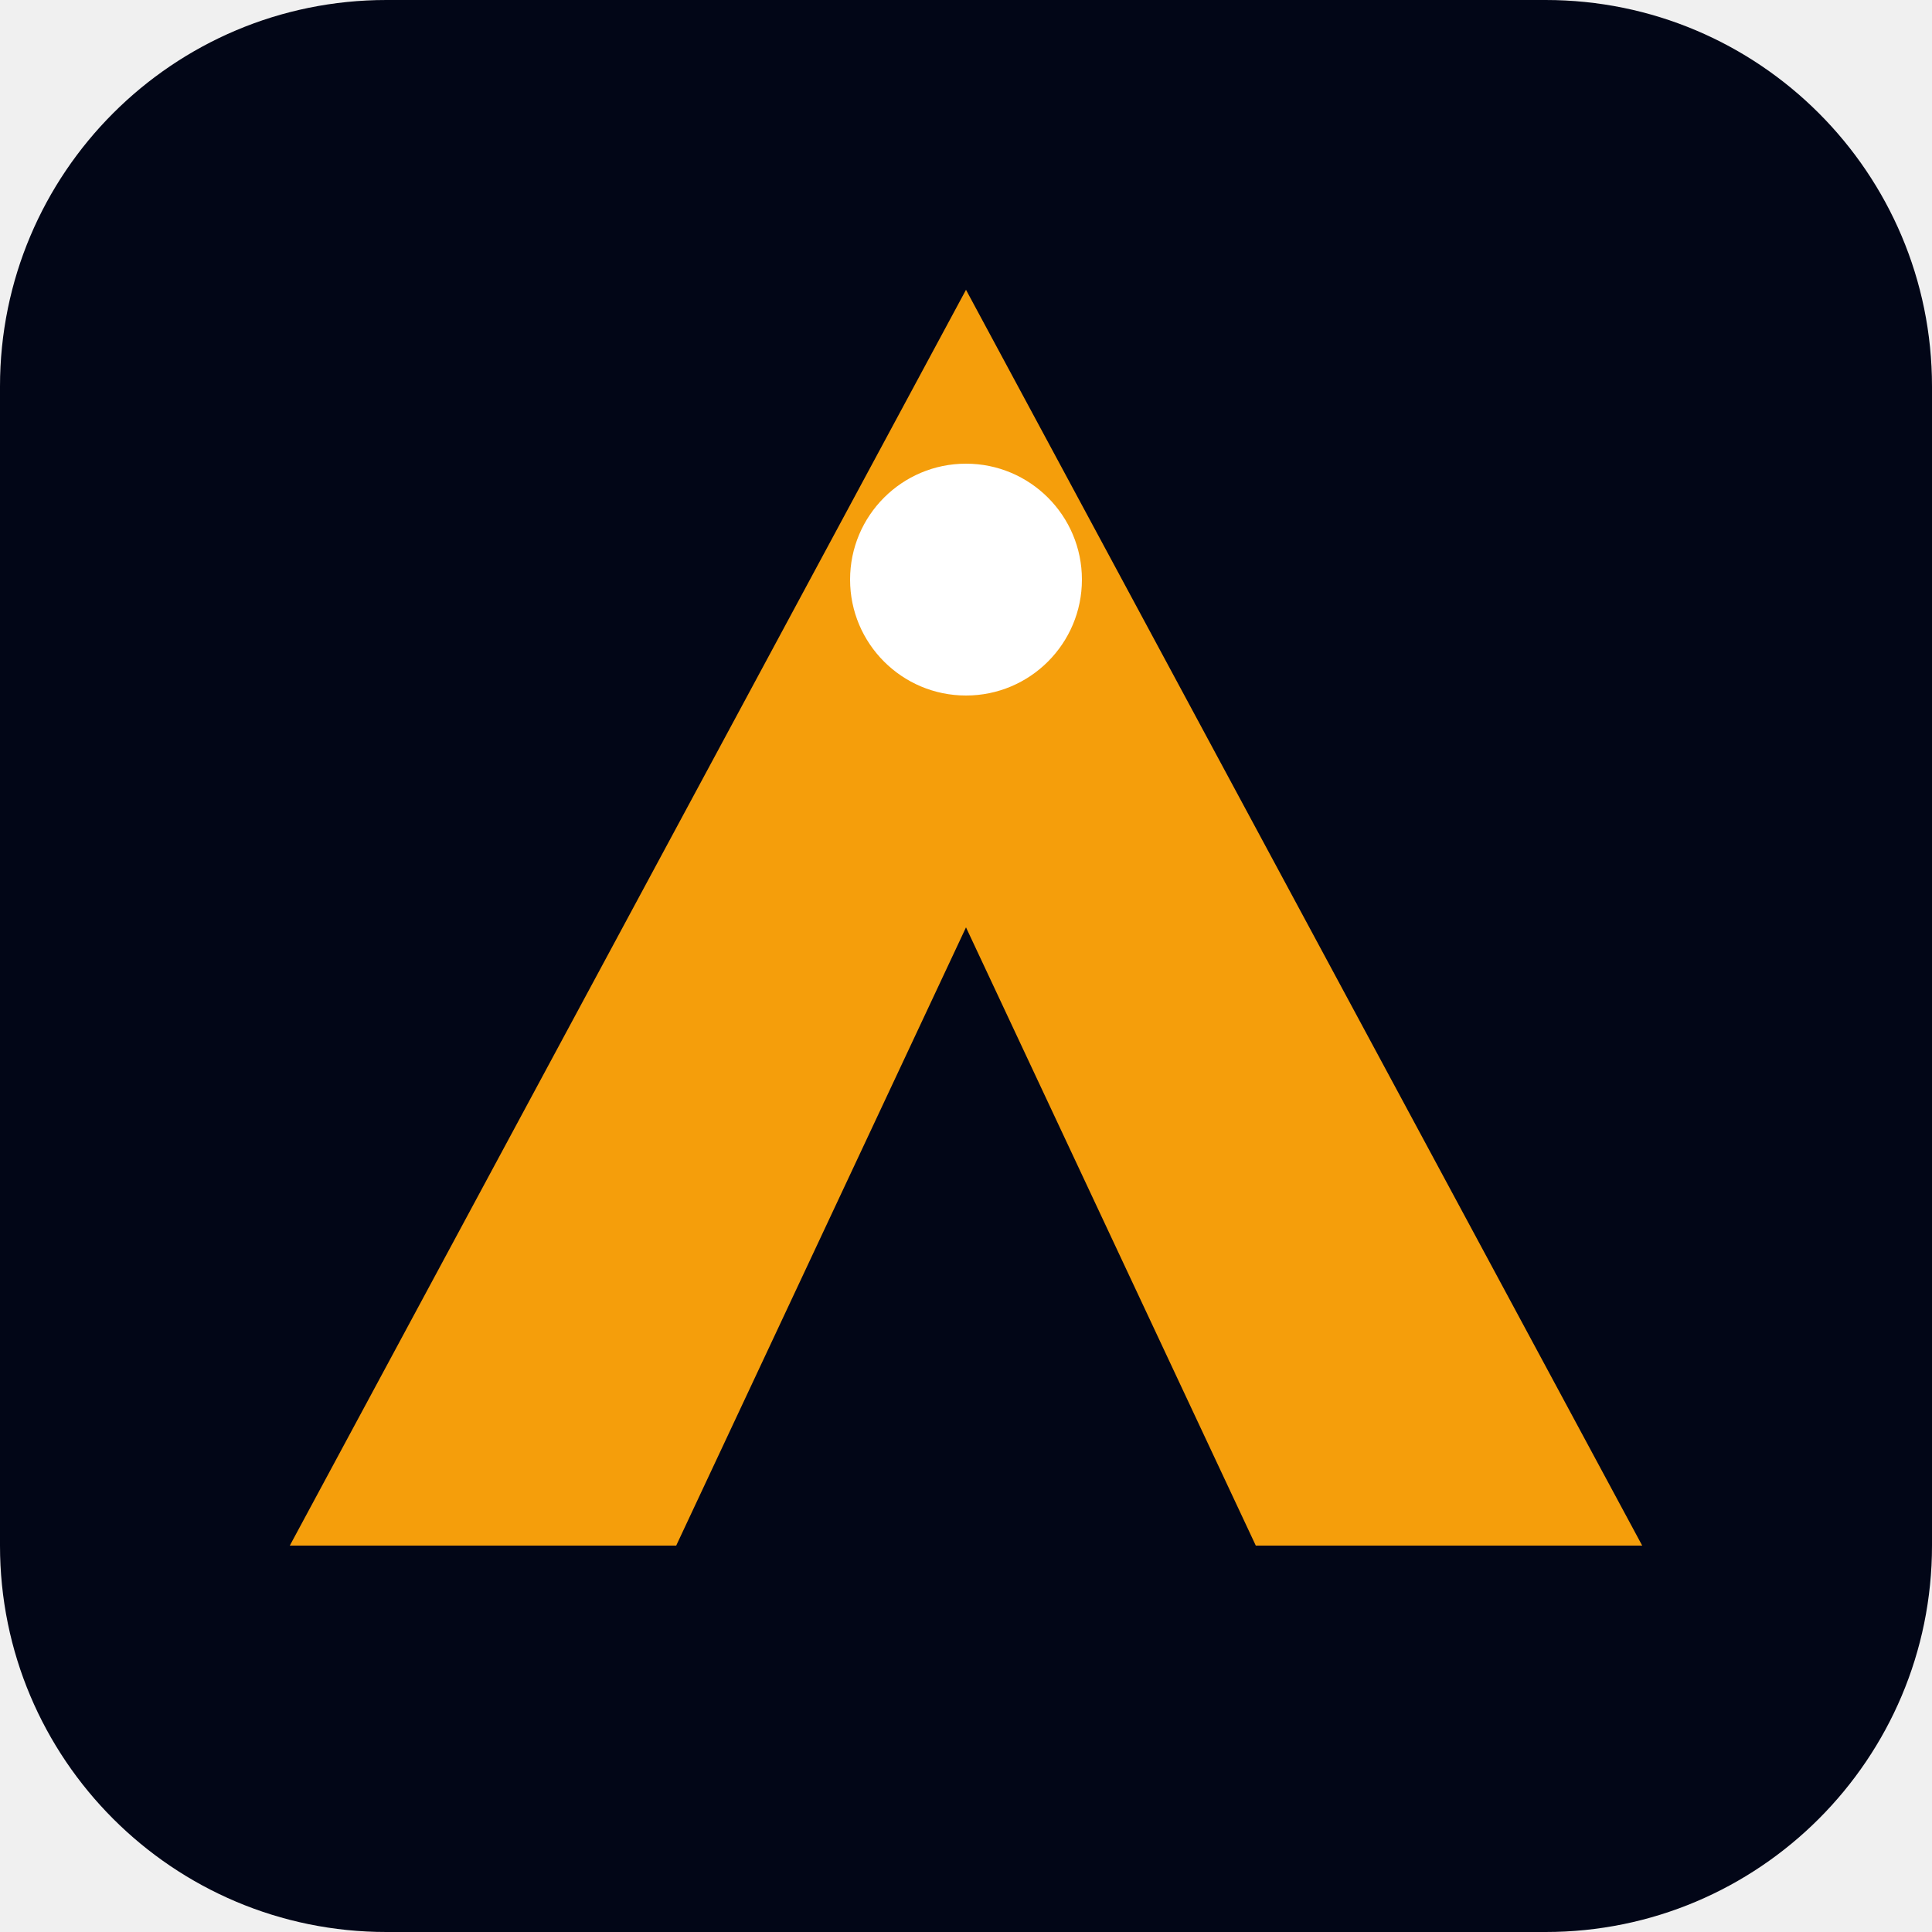
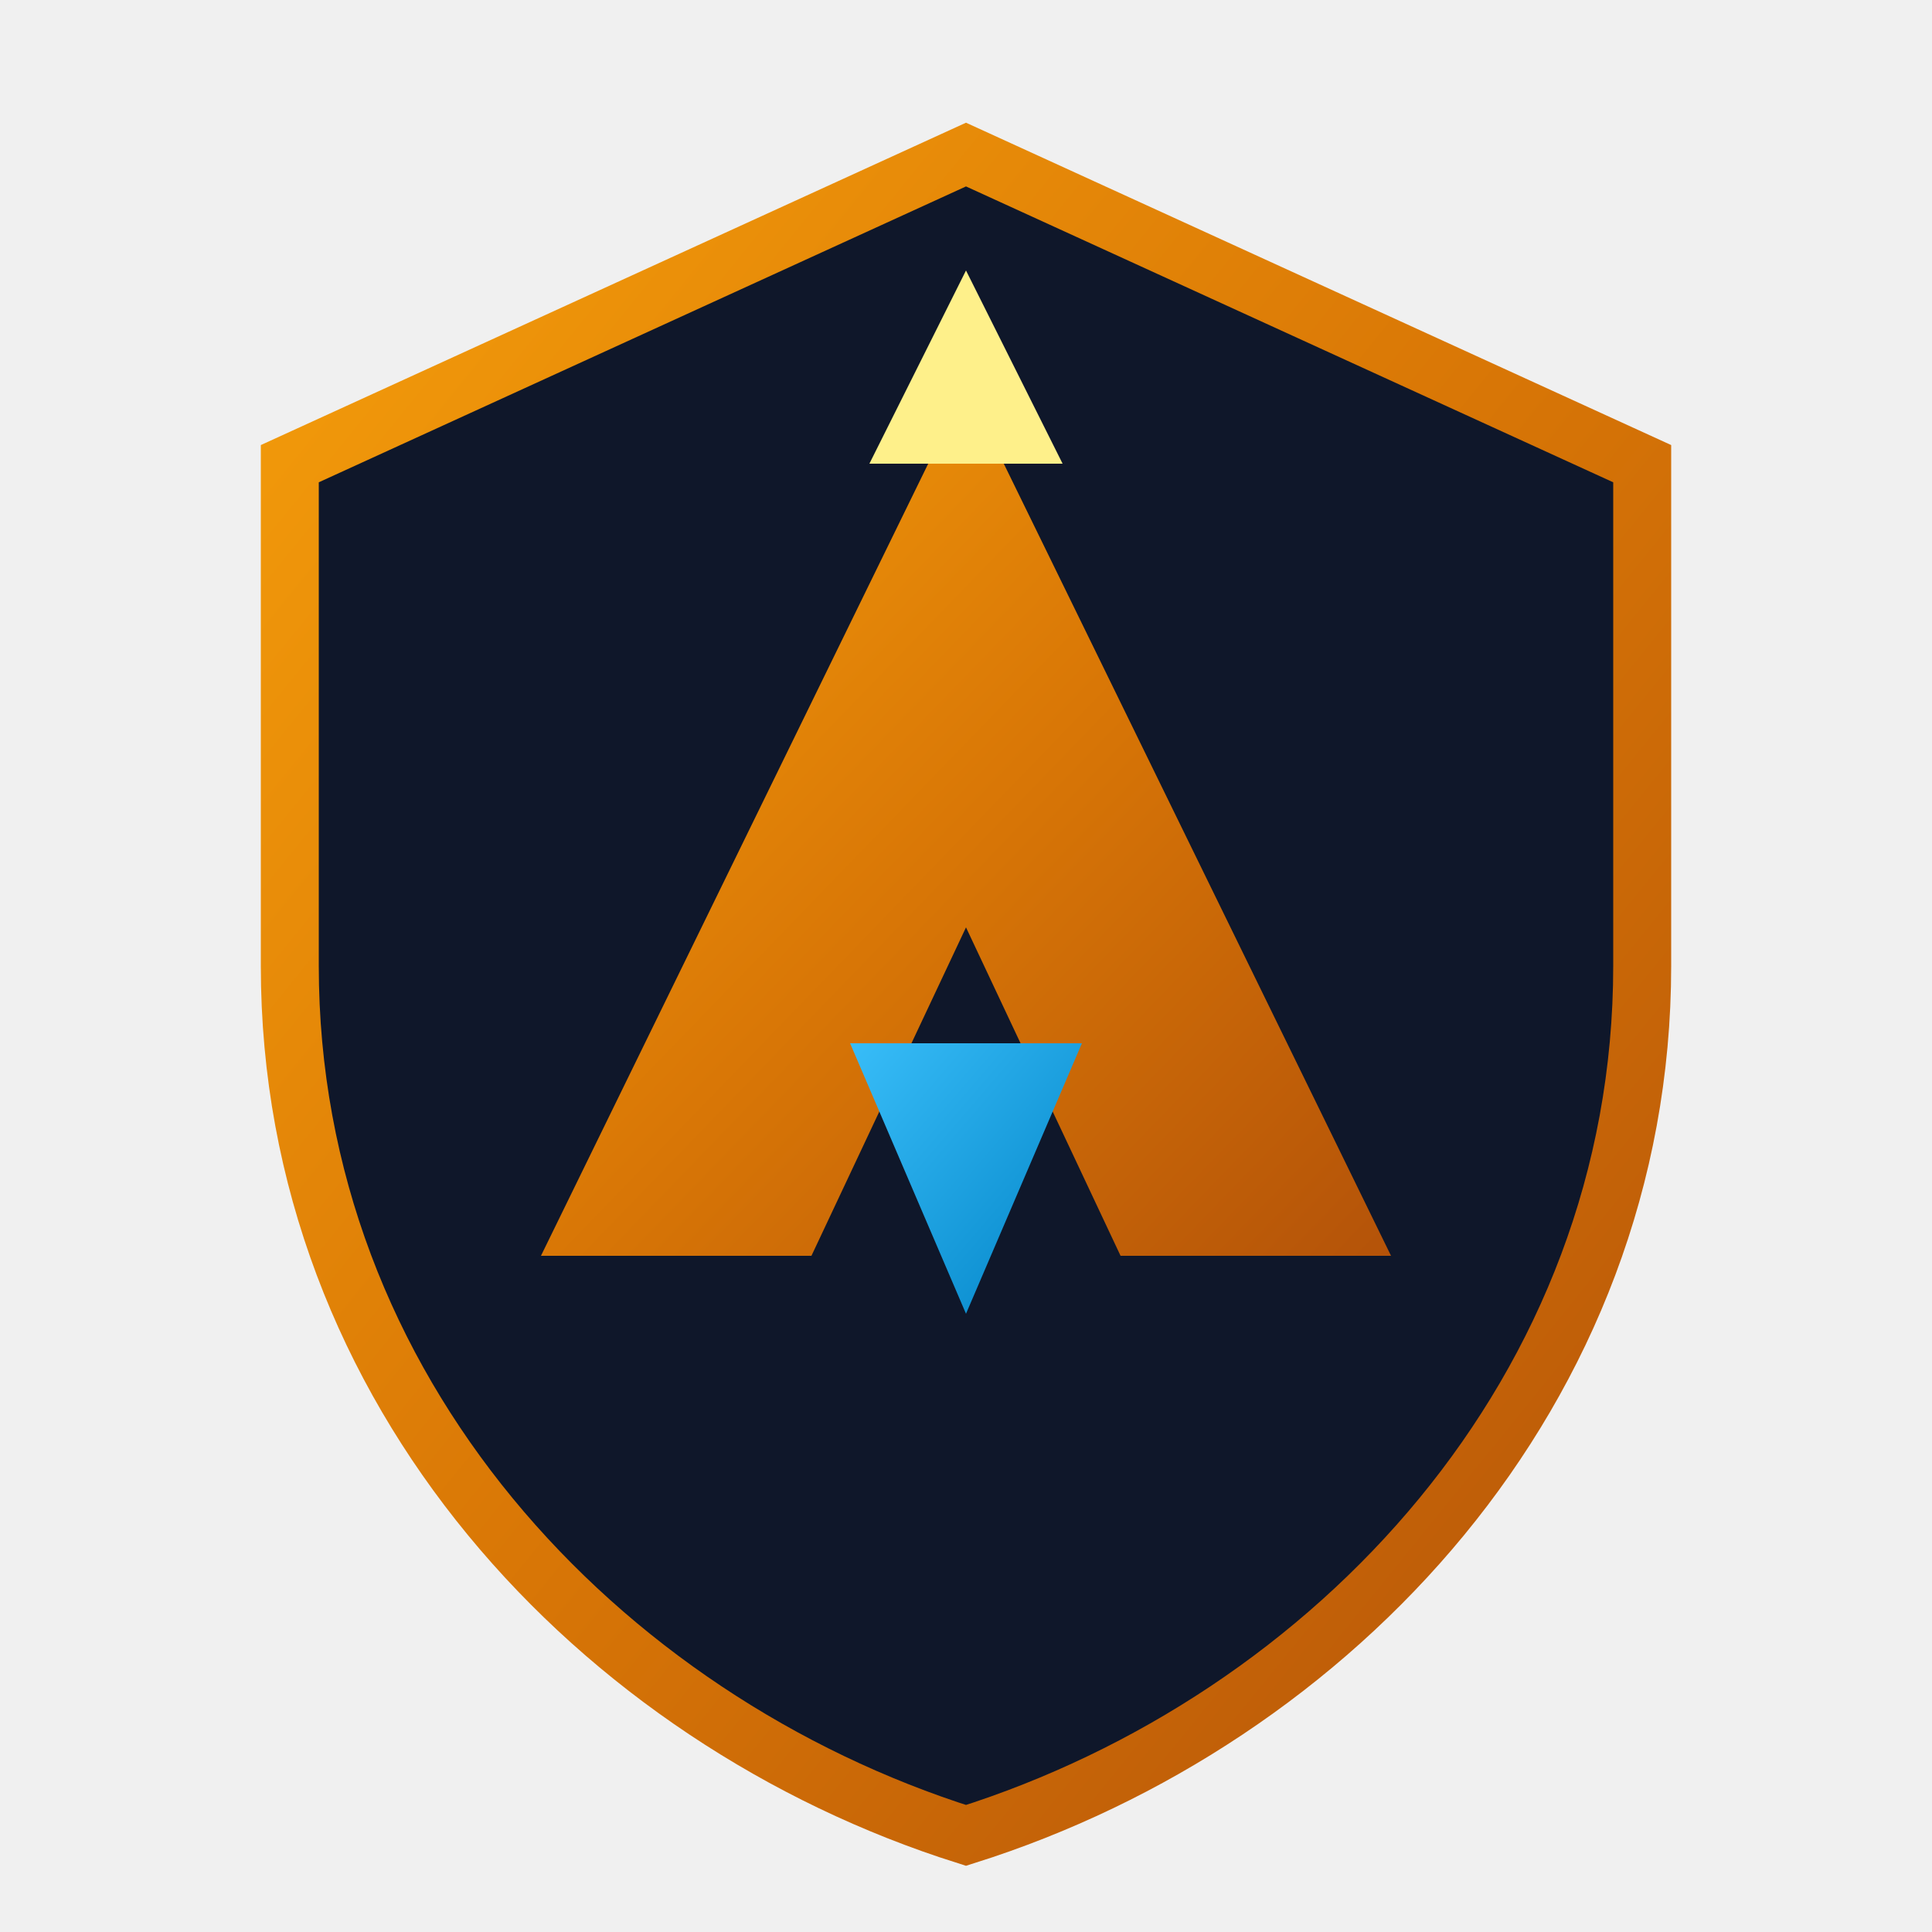
- <svg xmlns="http://www.w3.org/2000/svg" viewBox="0 0 100 100">
-   <rect width="100" height="100" rx="20" fill="#020617" />
-   <path d="M50 15 L85 80 L65 80 L50 48 L35 80 L15 80 Z" fill="#f59e0b" />
-   <circle cx="50" cy="30" r="6" fill="#ffffff" />
+ <svg xmlns="http://www.w3.org/2000/svg" viewBox="0 0 100 100" width="100" height="100">
+   <defs>
+     <linearGradient id="athenaGrad" x1="0%" y1="0%" x2="100%" y2="100%">
+       <stop offset="0%" stop-color="#F59E0B" />
+       <stop offset="50%" stop-color="#D97706" />
+       <stop offset="100%" stop-color="#B45309" />
+     </linearGradient>
+     <linearGradient id="blueGrad" x1="0%" y1="0%" x2="100%" y2="100%">
+       <stop offset="0%" stop-color="#38BDF8" />
+       <stop offset="100%" stop-color="#0284C7" />
+     </linearGradient>
+     <filter id="glow" x="-20%" y="-20%" width="140%" height="140%">
+       <feGaussianBlur stdDeviation="3" result="blur" />
+       <feComposite in="SourceGraphic" in2="blur" operator="over" />
+     </filter>
+   </defs>
+   <path d="M50 8 L85 24 V50 C85 72 69 89 50 95 C31 89 15 72 15 50 V24 Z" fill="#0F172A" stroke="url(#athenaGrad)" stroke-width="3" />
+   <path d="M50 20 L72 65 H58 L50 48 L42 65 H28 Z" fill="url(#athenaGrad)" />
+   <path d="M44 54 H56 L50 68 Z" fill="url(#blueGrad)" />
+   <polygon points="50,14 55,24 45,24" fill="#FEF08A" />
</svg>
